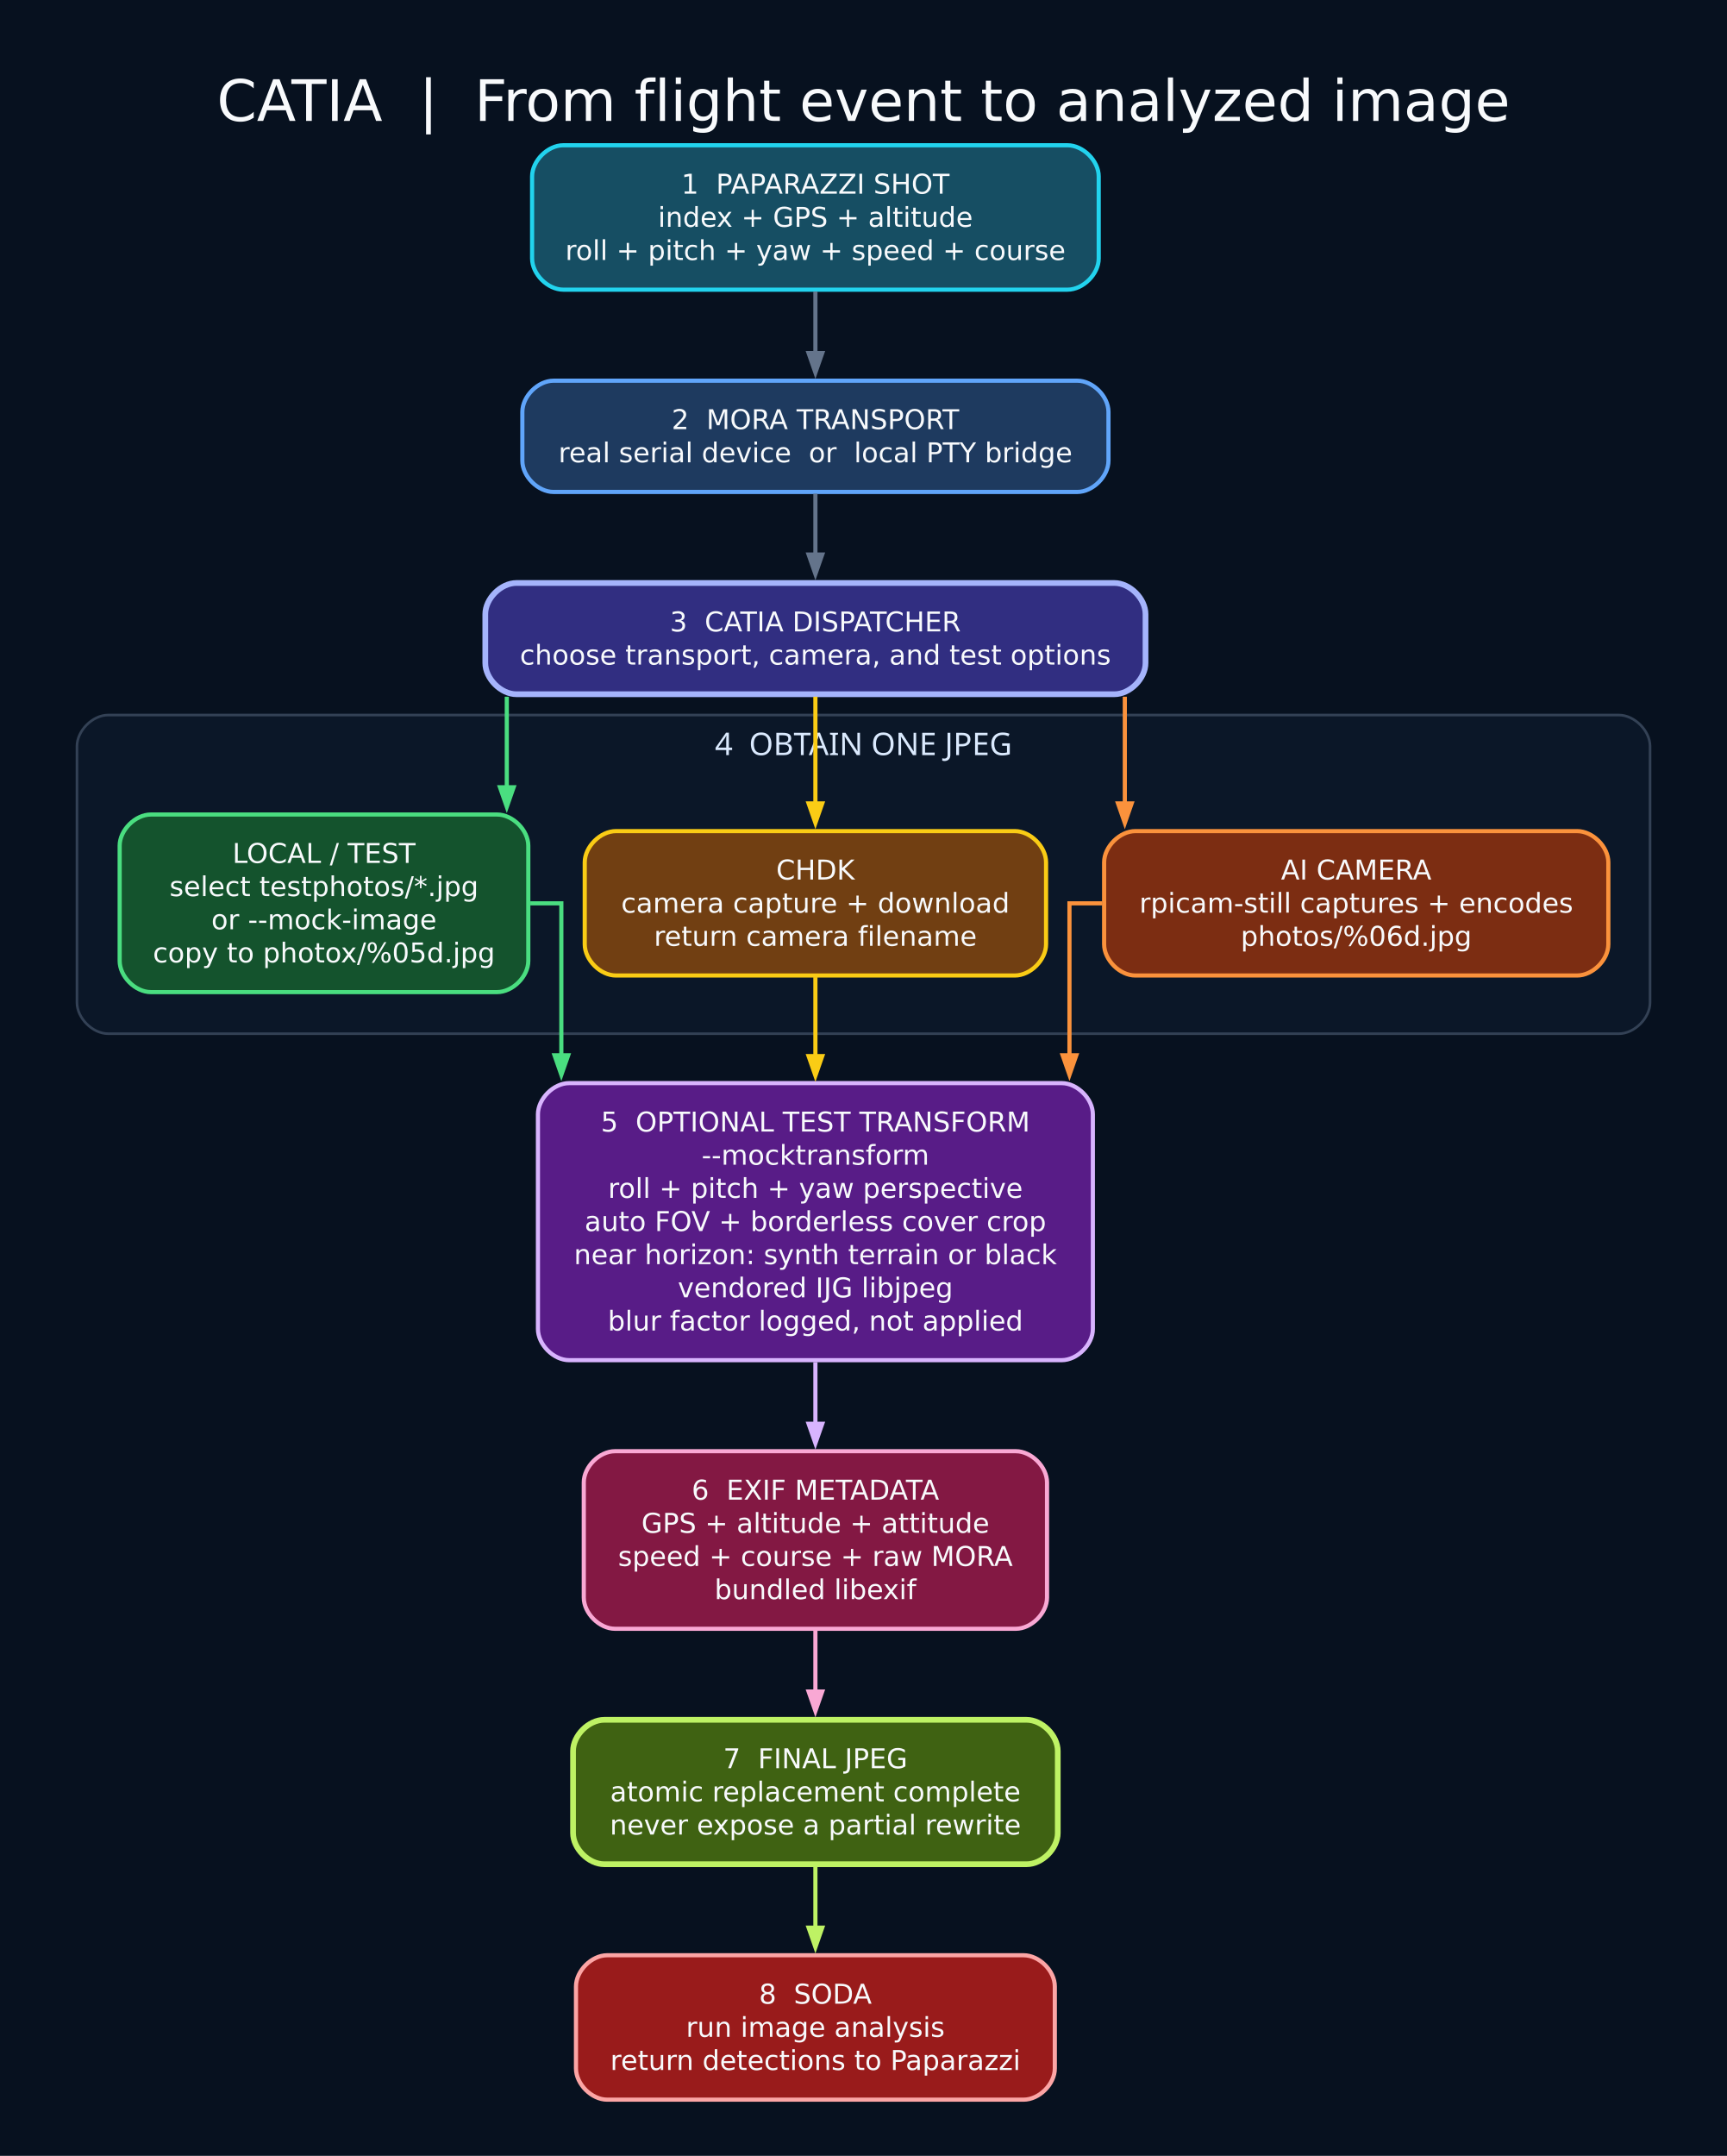
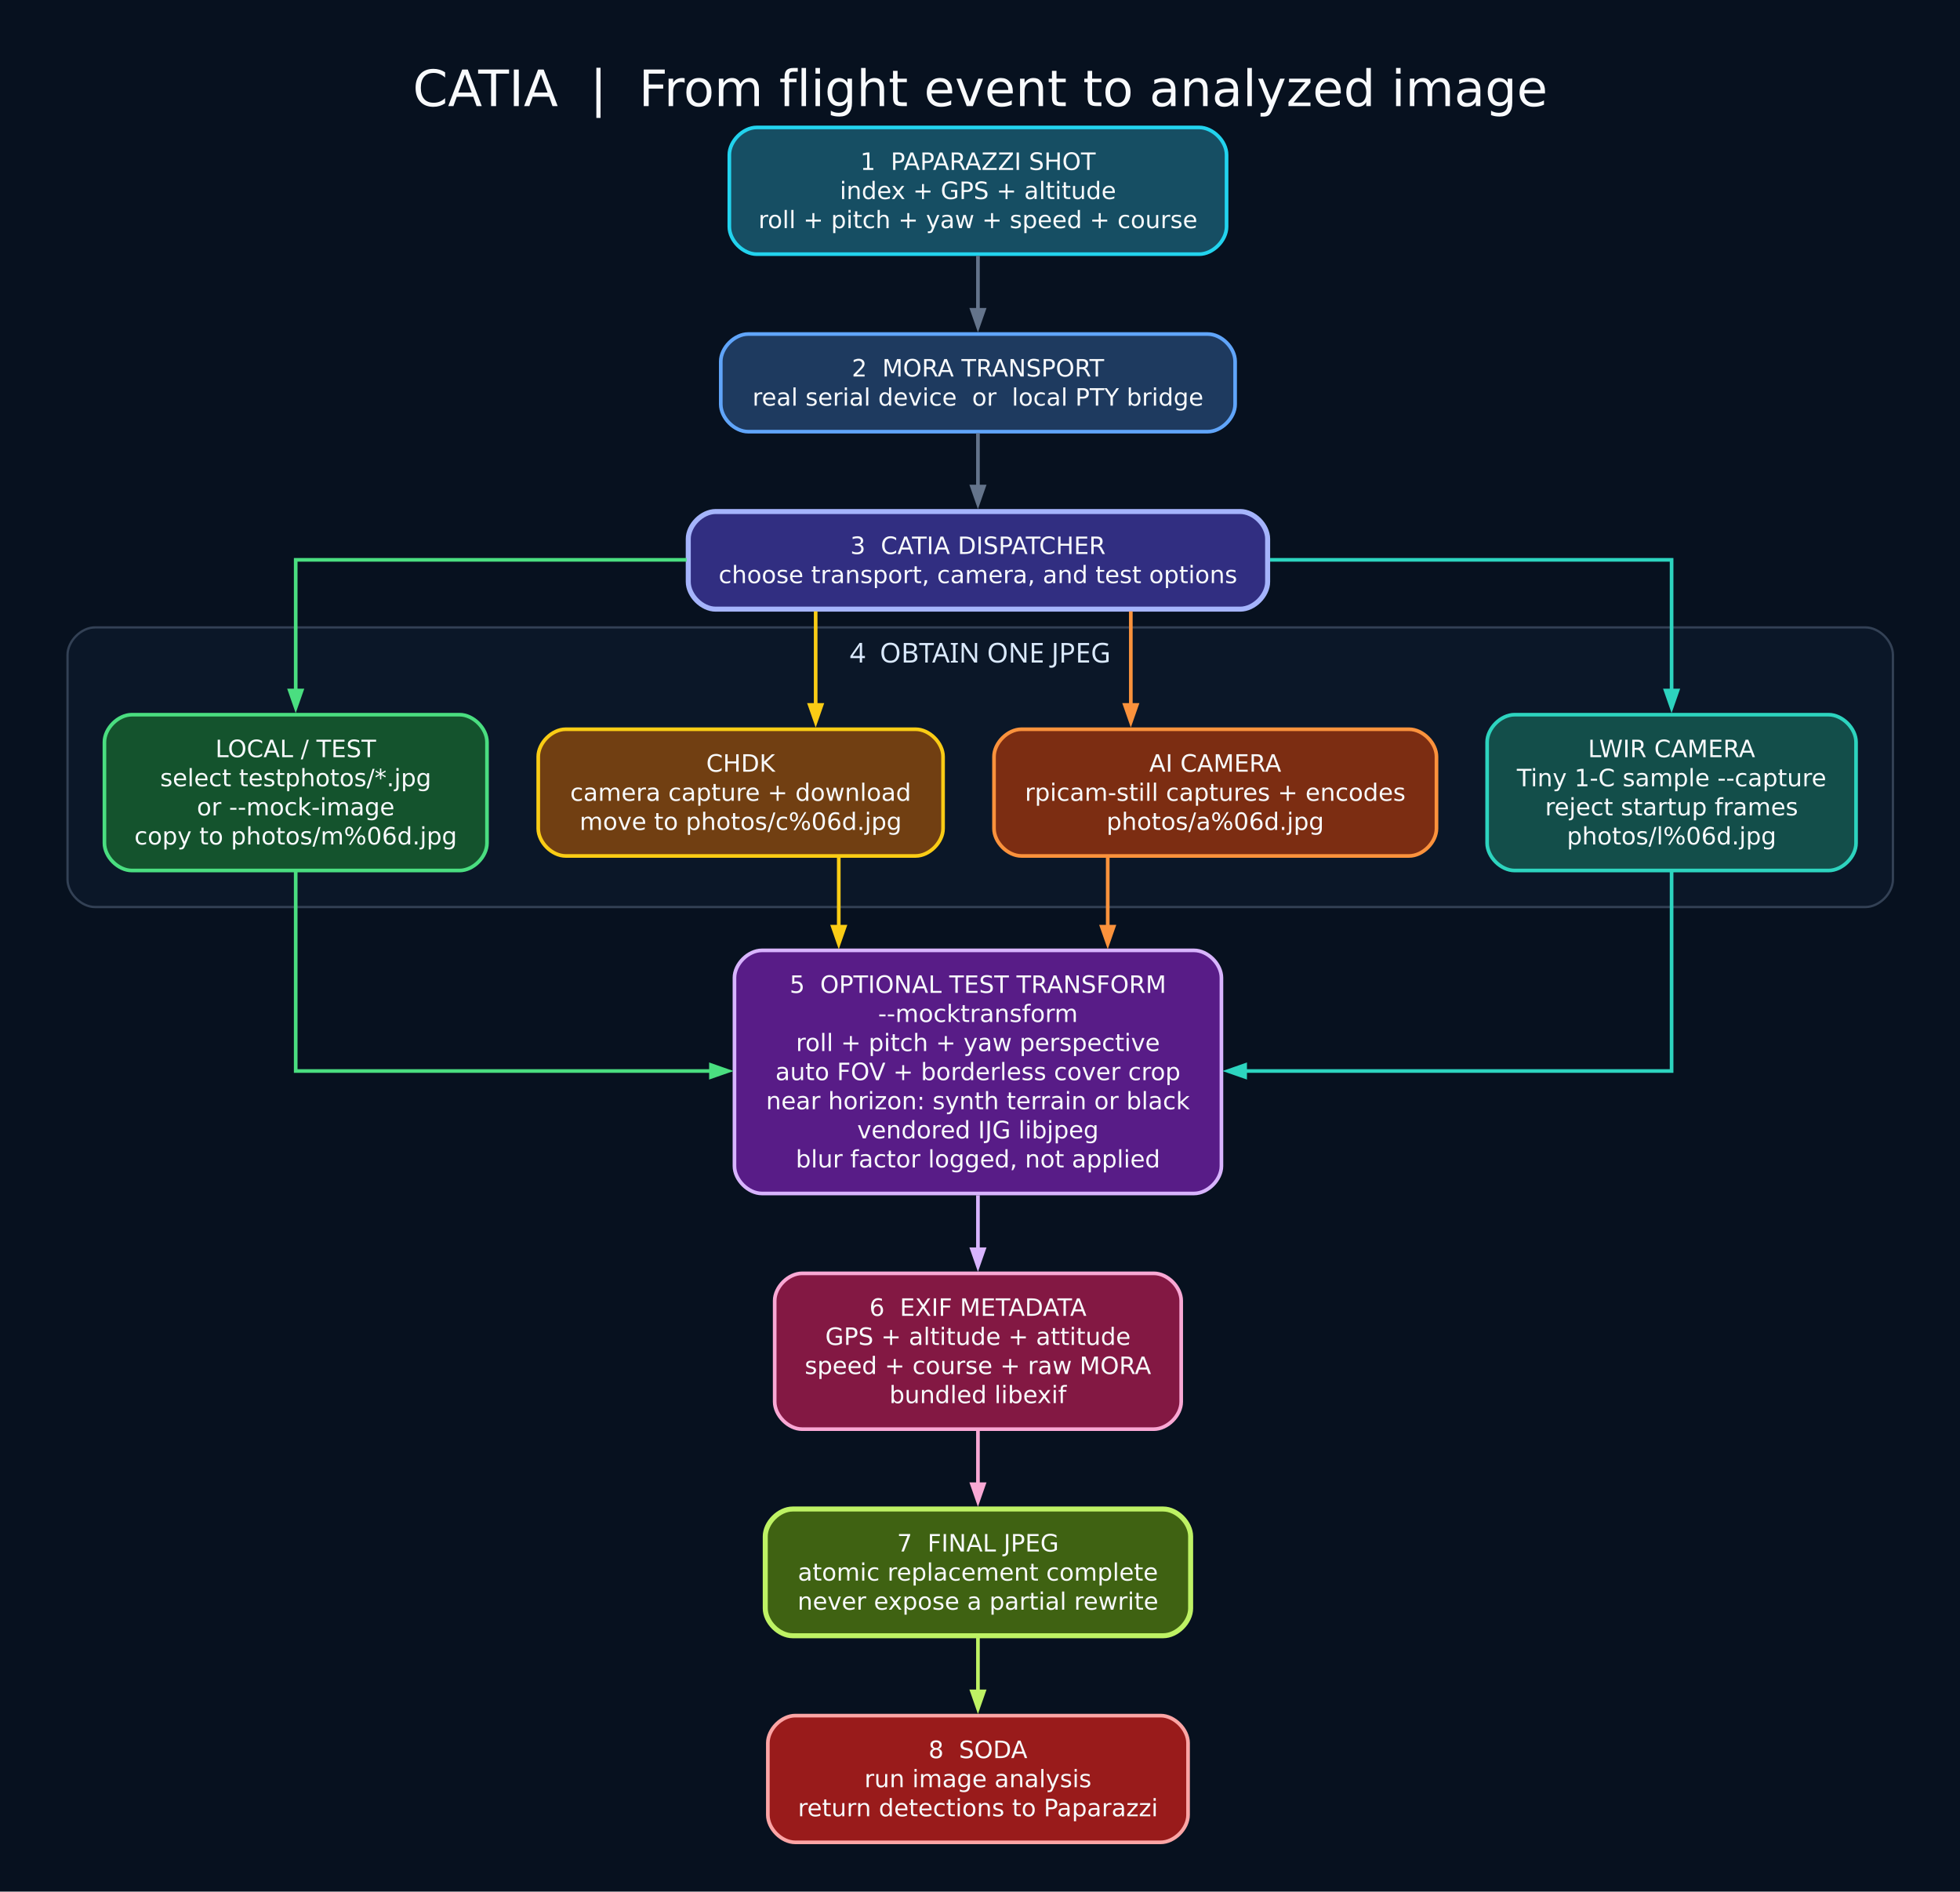
- <svg xmlns="http://www.w3.org/2000/svg" width="664pt" height="829pt" viewBox="0.00 0.00 664.00 829.00">
+ <svg xmlns="http://www.w3.org/2000/svg" width="859pt" height="829pt" viewBox="0.00 0.00 859.00 829.00">
  <g id="graph0" class="graph" transform="scale(1 1) rotate(0) translate(21.6 807.34)">
-     <polygon fill="#07111f" stroke="none" points="-21.6,21.6 -21.6,-807.34 642.6,-807.34 642.6,21.6 -21.6,21.6" />
-     <text xml:space="preserve" text-anchor="middle" x="310.5" y="-760.84" font-family="DejaVu Sans" font-size="22.00" fill="#f8fafc">CATIA  |  From flight event to analyzed image</text>
+     <polygon fill="#07111f" stroke="none" points="-21.6,21.6 -21.6,-807.34 837.6,-807.34 837.6,21.6 -21.6,21.6" />
+     <text xml:space="preserve" text-anchor="middle" x="408" y="-760.84" font-family="DejaVu Sans" font-size="22.00" fill="#f8fafc">CATIA  |  From flight event to analyzed image</text>
    <g id="clust1" class="cluster">
-       <path fill="#0b1728" stroke="#334155" d="M20,-409.87C20,-409.87 601,-409.87 601,-409.87 607,-409.87 613,-415.87 613,-421.87 613,-421.87 613,-520.4 613,-520.4 613,-526.4 607,-532.4 601,-532.4 601,-532.4 20,-532.4 20,-532.4 14,-532.4 8,-526.4 8,-520.4 8,-520.4 8,-421.87 8,-421.87 8,-415.87 14,-409.87 20,-409.87" />
-       <text xml:space="preserve" text-anchor="middle" x="310.5" y="-517" font-family="DejaVu Sans Bold" font-size="12.00" fill="#dbeafe">4  OBTAIN ONE JPEG</text>
+       <path fill="#0b1728" stroke="#334155" d="M20,-409.87C20,-409.87 796,-409.87 796,-409.87 802,-409.87 808,-415.87 808,-421.87 808,-421.87 808,-520.4 808,-520.4 808,-526.4 802,-532.4 796,-532.4 796,-532.4 20,-532.4 20,-532.4 14,-532.4 8,-526.4 8,-520.4 8,-520.4 8,-421.87 8,-421.87 8,-415.87 14,-409.87 20,-409.87" />
+       <text xml:space="preserve" text-anchor="middle" x="408" y="-517" font-family="DejaVu Sans Bold" font-size="12.00" fill="#dbeafe">4  OBTAIN ONE JPEG</text>
    </g>
    <g id="node1" class="node">
-       <path fill="#164e63" stroke="#22d3ee" stroke-width="1.6" d="M388.96,-751.49C388.96,-751.49 195.04,-751.49 195.04,-751.49 189.04,-751.49 183.04,-745.49 183.04,-739.49 183.04,-739.49 183.04,-707.96 183.04,-707.96 183.04,-701.96 189.04,-695.96 195.04,-695.96 195.04,-695.96 388.96,-695.96 388.96,-695.96 394.96,-695.96 400.96,-701.96 400.96,-707.96 400.96,-707.96 400.96,-739.49 400.96,-739.49 400.96,-745.49 394.96,-751.49 388.96,-751.49" />
-       <text xml:space="preserve" text-anchor="middle" x="292" y="-732.87" font-family="DejaVu Sans" font-size="10.50" fill="#f8fafc">1  PAPARAZZI SHOT</text>
-       <text xml:space="preserve" text-anchor="middle" x="292" y="-720.12" font-family="DejaVu Sans" font-size="10.50" fill="#f8fafc">index + GPS + altitude</text>
-       <text xml:space="preserve" text-anchor="middle" x="292" y="-707.37" font-family="DejaVu Sans" font-size="10.50" fill="#f8fafc">roll + pitch + yaw + speed + course</text>
+       <path fill="#164e63" stroke="#22d3ee" stroke-width="1.6" d="M503.96,-751.49C503.96,-751.49 310.04,-751.49 310.04,-751.49 304.04,-751.49 298.04,-745.49 298.04,-739.49 298.04,-739.49 298.04,-707.96 298.04,-707.96 298.04,-701.96 304.04,-695.96 310.04,-695.96 310.04,-695.96 503.96,-695.96 503.96,-695.96 509.96,-695.96 515.96,-701.96 515.96,-707.96 515.96,-707.96 515.96,-739.49 515.96,-739.49 515.96,-745.49 509.96,-751.49 503.96,-751.49" />
+       <text xml:space="preserve" text-anchor="middle" x="407" y="-732.87" font-family="DejaVu Sans" font-size="10.50" fill="#f8fafc">1  PAPARAZZI SHOT</text>
+       <text xml:space="preserve" text-anchor="middle" x="407" y="-720.12" font-family="DejaVu Sans" font-size="10.50" fill="#f8fafc">index + GPS + altitude</text>
+       <text xml:space="preserve" text-anchor="middle" x="407" y="-707.37" font-family="DejaVu Sans" font-size="10.50" fill="#f8fafc">roll + pitch + yaw + speed + course</text>
    </g>
    <g id="node2" class="node">
-       <path fill="#1e3a5f" stroke="#60a5fa" stroke-width="1.6" d="M392.71,-660.96C392.71,-660.96 191.29,-660.96 191.29,-660.96 185.29,-660.96 179.29,-654.96 179.29,-648.96 179.29,-648.96 179.29,-630.18 179.29,-630.18 179.29,-624.18 185.29,-618.18 191.29,-618.18 191.29,-618.18 392.71,-618.18 392.71,-618.18 398.71,-618.18 404.71,-624.18 404.71,-630.18 404.71,-630.18 404.71,-648.96 404.71,-648.96 404.71,-654.96 398.71,-660.96 392.71,-660.96" />
-       <text xml:space="preserve" text-anchor="middle" x="292" y="-642.34" font-family="DejaVu Sans" font-size="10.50" fill="#f8fafc">2  MORA TRANSPORT</text>
-       <text xml:space="preserve" text-anchor="middle" x="292" y="-629.59" font-family="DejaVu Sans" font-size="10.50" fill="#f8fafc">real serial device  or  local PTY bridge</text>
+       <path fill="#1e3a5f" stroke="#60a5fa" stroke-width="1.6" d="M507.71,-660.96C507.71,-660.96 306.29,-660.96 306.29,-660.96 300.29,-660.96 294.29,-654.96 294.29,-648.96 294.29,-648.96 294.29,-630.18 294.29,-630.18 294.29,-624.18 300.29,-618.18 306.29,-618.18 306.29,-618.18 507.71,-618.18 507.71,-618.18 513.71,-618.18 519.71,-624.18 519.71,-630.18 519.71,-630.18 519.71,-648.96 519.71,-648.96 519.71,-654.96 513.71,-660.96 507.71,-660.96" />
+       <text xml:space="preserve" text-anchor="middle" x="407" y="-642.34" font-family="DejaVu Sans" font-size="10.50" fill="#f8fafc">2  MORA TRANSPORT</text>
+       <text xml:space="preserve" text-anchor="middle" x="407" y="-629.59" font-family="DejaVu Sans" font-size="10.50" fill="#f8fafc">real serial device  or  local PTY bridge</text>
    </g>
    <g id="edge1" class="edge">
-       <path fill="none" stroke="#64748b" stroke-width="1.6" d="M292,-695.23C292,-695.23 292,-671.57 292,-671.57" />
-       <polygon fill="#64748b" stroke="#64748b" stroke-width="1.6" points="294.63,-671.57 292,-664.07 289.38,-671.57 294.63,-671.57" />
+       <path fill="none" stroke="#64748b" stroke-width="1.6" d="M407,-695.23C407,-695.23 407,-671.57 407,-671.57" />
+       <polygon fill="#64748b" stroke="#64748b" stroke-width="1.6" points="409.63,-671.57 407,-664.07 404.38,-671.57 409.63,-671.57" />
    </g>
    <g id="node3" class="node">
-       <path fill="#312e81" stroke="#a5b4fc" stroke-width="2.2" d="M406.96,-583.18C406.96,-583.18 177.04,-583.18 177.04,-583.18 171.04,-583.18 165.04,-577.18 165.04,-571.18 165.04,-571.18 165.04,-552.4 165.04,-552.4 165.04,-546.4 171.04,-540.4 177.04,-540.4 177.04,-540.4 406.96,-540.4 406.96,-540.4 412.96,-540.4 418.96,-546.4 418.96,-552.4 418.96,-552.4 418.96,-571.18 418.96,-571.18 418.96,-577.18 412.96,-583.18 406.96,-583.18" />
-       <text xml:space="preserve" text-anchor="middle" x="292" y="-564.56" font-family="DejaVu Sans" font-size="10.50" fill="#f8fafc">3  CATIA DISPATCHER</text>
-       <text xml:space="preserve" text-anchor="middle" x="292" y="-551.81" font-family="DejaVu Sans" font-size="10.50" fill="#f8fafc">choose transport, camera, and test options</text>
+       <path fill="#312e81" stroke="#a5b4fc" stroke-width="2.2" d="M521.96,-583.18C521.96,-583.18 292.04,-583.18 292.04,-583.18 286.04,-583.18 280.04,-577.18 280.04,-571.18 280.04,-571.18 280.04,-552.4 280.04,-552.4 280.04,-546.4 286.04,-540.4 292.04,-540.4 292.04,-540.4 521.96,-540.4 521.96,-540.4 527.96,-540.4 533.96,-546.4 533.96,-552.4 533.96,-552.4 533.96,-571.18 533.96,-571.18 533.96,-577.18 527.96,-583.18 521.96,-583.18" />
+       <text xml:space="preserve" text-anchor="middle" x="407" y="-564.56" font-family="DejaVu Sans" font-size="10.50" fill="#f8fafc">3  CATIA DISPATCHER</text>
+       <text xml:space="preserve" text-anchor="middle" x="407" y="-551.81" font-family="DejaVu Sans" font-size="10.50" fill="#f8fafc">choose transport, camera, and test options</text>
    </g>
    <g id="edge2" class="edge">
-       <path fill="none" stroke="#64748b" stroke-width="1.6" d="M292,-617.49C292,-617.49 292,-594.12 292,-594.12" />
-       <polygon fill="#64748b" stroke="#64748b" stroke-width="1.6" points="294.63,-594.12 292,-586.62 289.38,-594.12 294.63,-594.12" />
+       <path fill="none" stroke="#64748b" stroke-width="1.6" d="M407,-617.49C407,-617.49 407,-594.12 407,-594.12" />
+       <polygon fill="#64748b" stroke="#64748b" stroke-width="1.6" points="409.63,-594.12 407,-586.62 404.38,-594.12 409.63,-594.12" />
    </g>
    <g id="node4" class="node">
-       <path fill="#14532d" stroke="#4ade80" stroke-width="1.6" d="M169.58,-494.15C169.58,-494.15 36.42,-494.15 36.42,-494.15 30.42,-494.15 24.42,-488.15 24.42,-482.15 24.42,-482.15 24.42,-437.87 24.42,-437.87 24.42,-431.87 30.42,-425.87 36.42,-425.87 36.42,-425.87 169.58,-425.87 169.58,-425.87 175.58,-425.87 181.58,-431.87 181.58,-437.87 181.58,-437.87 181.58,-482.15 181.58,-482.15 181.58,-488.15 175.58,-494.15 169.58,-494.15" />
-       <text xml:space="preserve" text-anchor="middle" x="103" y="-475.53" font-family="DejaVu Sans" font-size="10.50" fill="#f8fafc">LOCAL / TEST</text>
-       <text xml:space="preserve" text-anchor="middle" x="103" y="-462.78" font-family="DejaVu Sans" font-size="10.50" fill="#f8fafc">select testphotos/*.jpg</text>
-       <text xml:space="preserve" text-anchor="middle" x="103" y="-450.03" font-family="DejaVu Sans" font-size="10.50" fill="#f8fafc">or --mock-image</text>
-       <text xml:space="preserve" text-anchor="middle" x="103" y="-437.28" font-family="DejaVu Sans" font-size="10.50" fill="#f8fafc">copy to photox/%05d.jpg</text>
+       <path fill="#14532d" stroke="#4ade80" stroke-width="1.6" d="M179.83,-494.15C179.83,-494.15 36.17,-494.15 36.17,-494.15 30.17,-494.15 24.17,-488.15 24.17,-482.15 24.17,-482.15 24.17,-437.87 24.17,-437.87 24.17,-431.87 30.17,-425.87 36.17,-425.87 36.17,-425.87 179.83,-425.87 179.83,-425.87 185.83,-425.87 191.83,-431.87 191.83,-437.87 191.83,-437.87 191.83,-482.15 191.83,-482.15 191.83,-488.15 185.83,-494.15 179.83,-494.15" />
+       <text xml:space="preserve" text-anchor="middle" x="108" y="-475.53" font-family="DejaVu Sans" font-size="10.50" fill="#f8fafc">LOCAL / TEST</text>
+       <text xml:space="preserve" text-anchor="middle" x="108" y="-462.78" font-family="DejaVu Sans" font-size="10.50" fill="#f8fafc">select testphotos/*.jpg</text>
+       <text xml:space="preserve" text-anchor="middle" x="108" y="-450.03" font-family="DejaVu Sans" font-size="10.50" fill="#f8fafc">or --mock-image</text>
+       <text xml:space="preserve" text-anchor="middle" x="108" y="-437.28" font-family="DejaVu Sans" font-size="10.50" fill="#f8fafc">copy to photos/m%06d.jpg</text>
    </g>
    <g id="edge3" class="edge">
-       <path fill="none" stroke="#4ade80" stroke-width="1.6" d="M173.31,-539.45C173.31,-539.45 173.31,-504.62 173.31,-504.62" />
-       <polygon fill="#4ade80" stroke="#4ade80" stroke-width="1.6" points="175.94,-504.62 173.31,-497.12 170.69,-504.62 175.94,-504.62" />
+       <path fill="none" stroke="#4ade80" stroke-width="1.6" d="M279.33,-562C198.06,-562 108,-562 108,-562 108,-562 108,-504.75 108,-504.75" />
+       <polygon fill="#4ade80" stroke="#4ade80" stroke-width="1.6" points="110.63,-504.75 108,-497.25 105.38,-504.75 110.63,-504.75" />
    </g>
    <g id="node5" class="node">
-       <path fill="#713f12" stroke="#facc15" stroke-width="1.6" d="M368.71,-487.77C368.71,-487.77 215.29,-487.77 215.29,-487.77 209.29,-487.77 203.29,-481.77 203.29,-475.77 203.29,-475.77 203.29,-444.25 203.29,-444.25 203.29,-438.25 209.29,-432.25 215.29,-432.25 215.29,-432.25 368.71,-432.25 368.71,-432.25 374.71,-432.25 380.71,-438.25 380.71,-444.25 380.71,-444.25 380.71,-475.77 380.71,-475.77 380.71,-481.77 374.71,-487.77 368.71,-487.77" />
-       <text xml:space="preserve" text-anchor="middle" x="292" y="-469.16" font-family="DejaVu Sans" font-size="10.50" fill="#f8fafc">CHDK</text>
-       <text xml:space="preserve" text-anchor="middle" x="292" y="-456.41" font-family="DejaVu Sans" font-size="10.50" fill="#f8fafc">camera capture + download</text>
-       <text xml:space="preserve" text-anchor="middle" x="292" y="-443.66" font-family="DejaVu Sans" font-size="10.50" fill="#f8fafc">return camera filename</text>
+       <path fill="#713f12" stroke="#facc15" stroke-width="1.6" d="M379.71,-487.77C379.71,-487.77 226.29,-487.77 226.29,-487.77 220.29,-487.77 214.29,-481.77 214.29,-475.77 214.29,-475.77 214.29,-444.25 214.29,-444.25 214.29,-438.25 220.29,-432.25 226.29,-432.25 226.29,-432.25 379.71,-432.25 379.71,-432.25 385.71,-432.25 391.71,-438.25 391.71,-444.25 391.71,-444.25 391.71,-475.77 391.71,-475.77 391.71,-481.77 385.71,-487.77 379.71,-487.77" />
+       <text xml:space="preserve" text-anchor="middle" x="303" y="-469.16" font-family="DejaVu Sans" font-size="10.50" fill="#f8fafc">CHDK</text>
+       <text xml:space="preserve" text-anchor="middle" x="303" y="-456.41" font-family="DejaVu Sans" font-size="10.50" fill="#f8fafc">camera capture + download</text>
+       <text xml:space="preserve" text-anchor="middle" x="303" y="-443.66" font-family="DejaVu Sans" font-size="10.50" fill="#f8fafc">move to photos/c%06d.jpg</text>
    </g>
    <g id="edge4" class="edge">
-       <path fill="none" stroke="#facc15" stroke-width="1.6" d="M292,-539.45C292,-539.45 292,-498.42 292,-498.42" />
-       <polygon fill="#facc15" stroke="#facc15" stroke-width="1.6" points="294.63,-498.42 292,-490.92 289.38,-498.42 294.63,-498.42" />
+       <path fill="none" stroke="#facc15" stroke-width="1.6" d="M335.88,-539.45C335.88,-539.45 335.88,-498.42 335.88,-498.42" />
+       <polygon fill="#facc15" stroke="#facc15" stroke-width="1.6" points="338.5,-498.42 335.88,-490.92 333.25,-498.42 338.5,-498.42" />
    </g>
    <g id="node6" class="node">
-       <path fill="#7c2d12" stroke="#fb923c" stroke-width="1.6" d="M584.96,-487.77C584.96,-487.77 415.04,-487.77 415.04,-487.77 409.04,-487.77 403.04,-481.77 403.04,-475.77 403.04,-475.77 403.04,-444.25 403.04,-444.25 403.04,-438.25 409.04,-432.25 415.04,-432.25 415.04,-432.25 584.96,-432.25 584.96,-432.25 590.96,-432.25 596.96,-438.25 596.96,-444.25 596.96,-444.25 596.96,-475.77 596.96,-475.77 596.96,-481.77 590.96,-487.77 584.96,-487.77" />
-       <text xml:space="preserve" text-anchor="middle" x="500" y="-469.16" font-family="DejaVu Sans" font-size="10.50" fill="#f8fafc">AI CAMERA</text>
-       <text xml:space="preserve" text-anchor="middle" x="500" y="-456.41" font-family="DejaVu Sans" font-size="10.50" fill="#f8fafc">rpicam-still captures + encodes</text>
-       <text xml:space="preserve" text-anchor="middle" x="500" y="-443.66" font-family="DejaVu Sans" font-size="10.50" fill="#f8fafc">photos/%06d.jpg</text>
+       <path fill="#7c2d12" stroke="#fb923c" stroke-width="1.6" d="M595.96,-487.77C595.96,-487.77 426.04,-487.77 426.04,-487.77 420.04,-487.77 414.04,-481.77 414.04,-475.77 414.04,-475.77 414.04,-444.25 414.04,-444.25 414.04,-438.25 420.04,-432.25 426.04,-432.25 426.04,-432.25 595.96,-432.25 595.96,-432.25 601.96,-432.25 607.96,-438.25 607.96,-444.25 607.96,-444.25 607.96,-475.77 607.96,-475.77 607.96,-481.77 601.96,-487.77 595.96,-487.77" />
+       <text xml:space="preserve" text-anchor="middle" x="511" y="-469.16" font-family="DejaVu Sans" font-size="10.50" fill="#f8fafc">AI CAMERA</text>
+       <text xml:space="preserve" text-anchor="middle" x="511" y="-456.41" font-family="DejaVu Sans" font-size="10.50" fill="#f8fafc">rpicam-still captures + encodes</text>
+       <text xml:space="preserve" text-anchor="middle" x="511" y="-443.66" font-family="DejaVu Sans" font-size="10.50" fill="#f8fafc">photos/a%06d.jpg</text>
    </g>
    <g id="edge5" class="edge">
-       <path fill="none" stroke="#fb923c" stroke-width="1.6" d="M411,-539.45C411,-539.45 411,-498.42 411,-498.42" />
-       <polygon fill="#fb923c" stroke="#fb923c" stroke-width="1.6" points="413.63,-498.42 411,-490.92 408.38,-498.42 413.63,-498.42" />
+       <path fill="none" stroke="#fb923c" stroke-width="1.6" d="M474,-539.45C474,-539.45 474,-498.42 474,-498.42" />
+       <polygon fill="#fb923c" stroke="#fb923c" stroke-width="1.6" points="476.63,-498.42 474,-490.92 471.38,-498.42 476.63,-498.42" />
    </g>
    <g id="node7" class="node">
-       <path fill="#581c87" stroke="#d8b4fe" stroke-width="1.6" d="M386.71,-390.87C386.71,-390.87 197.29,-390.87 197.29,-390.87 191.29,-390.87 185.29,-384.87 185.29,-378.87 185.29,-378.87 185.29,-296.34 185.29,-296.34 185.29,-290.34 191.29,-284.34 197.29,-284.34 197.29,-284.34 386.71,-284.34 386.71,-284.34 392.71,-284.34 398.71,-290.34 398.71,-296.34 398.71,-296.34 398.71,-378.87 398.71,-378.87 398.71,-384.87 392.71,-390.87 386.71,-390.87" />
-       <text xml:space="preserve" text-anchor="middle" x="292" y="-372.25" font-family="DejaVu Sans" font-size="10.50" fill="#f8fafc">5  OPTIONAL TEST TRANSFORM</text>
-       <text xml:space="preserve" text-anchor="middle" x="292" y="-359.5" font-family="DejaVu Sans" font-size="10.50" fill="#f8fafc">--mocktransform</text>
-       <text xml:space="preserve" text-anchor="middle" x="292" y="-346.75" font-family="DejaVu Sans" font-size="10.50" fill="#f8fafc">roll + pitch + yaw perspective</text>
-       <text xml:space="preserve" text-anchor="middle" x="292" y="-334" font-family="DejaVu Sans" font-size="10.50" fill="#f8fafc">auto FOV + borderless cover crop</text>
-       <text xml:space="preserve" text-anchor="middle" x="292" y="-321.25" font-family="DejaVu Sans" font-size="10.50" fill="#f8fafc">near horizon: synth terrain or black</text>
-       <text xml:space="preserve" text-anchor="middle" x="292" y="-308.5" font-family="DejaVu Sans" font-size="10.50" fill="#f8fafc">vendored IJG libjpeg</text>
-       <text xml:space="preserve" text-anchor="middle" x="292" y="-295.75" font-family="DejaVu Sans" font-size="10.50" fill="#f8fafc">blur factor logged, not applied</text>
+       <path fill="#134e4a" stroke="#2dd4bf" stroke-width="1.6" d="M779.84,-494.15C779.84,-494.15 642.16,-494.15 642.16,-494.15 636.16,-494.15 630.16,-488.15 630.16,-482.15 630.16,-482.15 630.16,-437.87 630.16,-437.87 630.16,-431.87 636.16,-425.87 642.16,-425.87 642.16,-425.87 779.84,-425.87 779.84,-425.87 785.84,-425.87 791.84,-431.87 791.84,-437.87 791.84,-437.87 791.84,-482.15 791.84,-482.15 791.84,-488.15 785.84,-494.15 779.84,-494.15" />
+       <text xml:space="preserve" text-anchor="middle" x="711" y="-475.53" font-family="DejaVu Sans" font-size="10.50" fill="#f8fafc">LWIR CAMERA</text>
+       <text xml:space="preserve" text-anchor="middle" x="711" y="-462.78" font-family="DejaVu Sans" font-size="10.50" fill="#f8fafc">Tiny 1-C sample --capture</text>
+       <text xml:space="preserve" text-anchor="middle" x="711" y="-450.03" font-family="DejaVu Sans" font-size="10.50" fill="#f8fafc">reject startup frames</text>
+       <text xml:space="preserve" text-anchor="middle" x="711" y="-437.28" font-family="DejaVu Sans" font-size="10.50" fill="#f8fafc">photos/l%06d.jpg</text>
    </g>
    <g id="edge6" class="edge">
-       <path fill="none" stroke="#4ade80" stroke-width="1.6" d="M182.36,-460C189.6,-460 194.29,-460 194.29,-460 194.29,-460 194.29,-401.57 194.29,-401.57" />
-       <polygon fill="#4ade80" stroke="#4ade80" stroke-width="1.6" points="196.92,-401.57 194.29,-394.07 191.67,-401.57 196.92,-401.57" />
+       <path fill="none" stroke="#2dd4bf" stroke-width="1.6" d="M535.04,-562C618.12,-562 711,-562 711,-562 711,-562 711,-504.75 711,-504.75" />
+       <polygon fill="#2dd4bf" stroke="#2dd4bf" stroke-width="1.6" points="713.63,-504.75 711,-497.25 708.38,-504.75 713.63,-504.75" />
+     </g>
+     <g id="node8" class="node">
+       <path fill="#581c87" stroke="#d8b4fe" stroke-width="1.6" d="M501.71,-390.87C501.71,-390.87 312.29,-390.87 312.29,-390.87 306.29,-390.87 300.29,-384.87 300.29,-378.87 300.29,-378.87 300.29,-296.34 300.29,-296.34 300.29,-290.34 306.29,-284.34 312.29,-284.34 312.29,-284.34 501.71,-284.34 501.71,-284.34 507.71,-284.34 513.71,-290.34 513.71,-296.34 513.71,-296.34 513.71,-378.87 513.71,-378.87 513.71,-384.87 507.71,-390.87 501.71,-390.87" />
+       <text xml:space="preserve" text-anchor="middle" x="407" y="-372.25" font-family="DejaVu Sans" font-size="10.50" fill="#f8fafc">5  OPTIONAL TEST TRANSFORM</text>
+       <text xml:space="preserve" text-anchor="middle" x="407" y="-359.5" font-family="DejaVu Sans" font-size="10.50" fill="#f8fafc">--mocktransform</text>
+       <text xml:space="preserve" text-anchor="middle" x="407" y="-346.75" font-family="DejaVu Sans" font-size="10.50" fill="#f8fafc">roll + pitch + yaw perspective</text>
+       <text xml:space="preserve" text-anchor="middle" x="407" y="-334" font-family="DejaVu Sans" font-size="10.50" fill="#f8fafc">auto FOV + borderless cover crop</text>
+       <text xml:space="preserve" text-anchor="middle" x="407" y="-321.25" font-family="DejaVu Sans" font-size="10.50" fill="#f8fafc">near horizon: synth terrain or black</text>
+       <text xml:space="preserve" text-anchor="middle" x="407" y="-308.5" font-family="DejaVu Sans" font-size="10.50" fill="#f8fafc">vendored IJG libjpeg</text>
+       <text xml:space="preserve" text-anchor="middle" x="407" y="-295.75" font-family="DejaVu Sans" font-size="10.50" fill="#f8fafc">blur factor logged, not applied</text>
    </g>
    <g id="edge7" class="edge">
-       <path fill="none" stroke="#facc15" stroke-width="1.6" d="M292,-431.62C292,-431.62 292,-401.26 292,-401.26" />
-       <polygon fill="#facc15" stroke="#facc15" stroke-width="1.6" points="294.63,-401.26 292,-393.76 289.38,-401.26 294.63,-401.26" />
+       <path fill="none" stroke="#4ade80" stroke-width="1.6" d="M108,-425.37C108,-389.3 108,-338 108,-338 108,-338 289.98,-338 289.98,-338" />
+       <polygon fill="#4ade80" stroke="#4ade80" stroke-width="1.6" points="289.98,-340.63 297.48,-338 289.98,-335.38 289.98,-340.63" />
    </g>
    <g id="edge8" class="edge">
-       <path fill="none" stroke="#fb923c" stroke-width="1.6" d="M402.36,-460C394.62,-460 389.71,-460 389.71,-460 389.71,-460 389.71,-401.57 389.71,-401.57" />
-       <polygon fill="#fb923c" stroke="#fb923c" stroke-width="1.6" points="392.34,-401.57 389.71,-394.07 387.09,-401.57 392.34,-401.57" />
-     </g>
-     <g id="node8" class="node">
-       <path fill="#831843" stroke="#f9a8d4" stroke-width="1.6" d="M369.08,-249.34C369.08,-249.34 214.92,-249.34 214.92,-249.34 208.92,-249.34 202.92,-243.34 202.92,-237.34 202.92,-237.34 202.92,-193.06 202.92,-193.06 202.92,-187.06 208.92,-181.06 214.92,-181.06 214.92,-181.06 369.08,-181.06 369.08,-181.06 375.08,-181.06 381.08,-187.06 381.08,-193.06 381.08,-193.06 381.08,-237.34 381.08,-237.34 381.08,-243.34 375.08,-249.34 369.08,-249.34" />
-       <text xml:space="preserve" text-anchor="middle" x="292" y="-230.72" font-family="DejaVu Sans" font-size="10.50" fill="#f8fafc">6  EXIF METADATA</text>
-       <text xml:space="preserve" text-anchor="middle" x="292" y="-217.97" font-family="DejaVu Sans" font-size="10.50" fill="#f8fafc">GPS + altitude + attitude</text>
-       <text xml:space="preserve" text-anchor="middle" x="292" y="-205.22" font-family="DejaVu Sans" font-size="10.50" fill="#f8fafc">speed + course + raw MORA</text>
-       <text xml:space="preserve" text-anchor="middle" x="292" y="-192.47" font-family="DejaVu Sans" font-size="10.50" fill="#f8fafc">bundled libexif</text>
+       <path fill="none" stroke="#facc15" stroke-width="1.6" d="M346,-431.62C346,-431.62 346,-401.26 346,-401.26" />
+       <polygon fill="#facc15" stroke="#facc15" stroke-width="1.6" points="348.63,-401.26 346,-393.76 343.38,-401.26 348.63,-401.26" />
    </g>
    <g id="edge9" class="edge">
-       <path fill="none" stroke="#d8b4fe" stroke-width="1.6" d="M292,-283.56C292,-283.56 292,-259.89 292,-259.89" />
-       <polygon fill="#d8b4fe" stroke="#d8b4fe" stroke-width="1.6" points="294.63,-259.89 292,-252.39 289.38,-259.89 294.63,-259.89" />
+       <path fill="none" stroke="#fb923c" stroke-width="1.6" d="M463.88,-431.62C463.88,-431.62 463.88,-401.26 463.88,-401.26" />
+       <polygon fill="#fb923c" stroke="#fb923c" stroke-width="1.6" points="466.5,-401.26 463.88,-393.76 461.25,-401.26 466.5,-401.26" />
+     </g>
+     <g id="edge10" class="edge">
+       <path fill="none" stroke="#2dd4bf" stroke-width="1.6" d="M711,-425.37C711,-389.3 711,-338 711,-338 711,-338 524.1,-338 524.1,-338" />
+       <polygon fill="#2dd4bf" stroke="#2dd4bf" stroke-width="1.6" points="524.1,-335.38 516.6,-338 524.1,-340.63 524.1,-335.38" />
    </g>
    <g id="node9" class="node">
-       <path fill="#3f6212" stroke="#bef264" stroke-width="2.2" d="M373.21,-146.06C373.21,-146.06 210.79,-146.06 210.79,-146.06 204.79,-146.06 198.79,-140.06 198.79,-134.06 198.79,-134.06 198.79,-102.53 198.79,-102.53 198.79,-96.53 204.79,-90.53 210.79,-90.53 210.79,-90.53 373.21,-90.53 373.21,-90.53 379.21,-90.53 385.21,-96.53 385.21,-102.53 385.21,-102.53 385.21,-134.06 385.21,-134.06 385.21,-140.06 379.21,-146.06 373.21,-146.06" />
-       <text xml:space="preserve" text-anchor="middle" x="292" y="-127.45" font-family="DejaVu Sans" font-size="10.50" fill="#f8fafc">7  FINAL JPEG</text>
-       <text xml:space="preserve" text-anchor="middle" x="292" y="-114.7" font-family="DejaVu Sans" font-size="10.50" fill="#f8fafc">atomic replacement complete</text>
-       <text xml:space="preserve" text-anchor="middle" x="292" y="-101.95" font-family="DejaVu Sans" font-size="10.50" fill="#f8fafc">never expose a partial rewrite</text>
+       <path fill="#831843" stroke="#f9a8d4" stroke-width="1.6" d="M484.08,-249.34C484.08,-249.34 329.92,-249.34 329.92,-249.34 323.92,-249.34 317.92,-243.34 317.92,-237.34 317.92,-237.34 317.92,-193.06 317.92,-193.06 317.92,-187.06 323.92,-181.06 329.92,-181.06 329.92,-181.06 484.08,-181.06 484.08,-181.06 490.08,-181.06 496.08,-187.06 496.08,-193.06 496.08,-193.06 496.08,-237.34 496.08,-237.34 496.08,-243.34 490.08,-249.34 484.08,-249.34" />
+       <text xml:space="preserve" text-anchor="middle" x="407" y="-230.72" font-family="DejaVu Sans" font-size="10.50" fill="#f8fafc">6  EXIF METADATA</text>
+       <text xml:space="preserve" text-anchor="middle" x="407" y="-217.97" font-family="DejaVu Sans" font-size="10.50" fill="#f8fafc">GPS + altitude + attitude</text>
+       <text xml:space="preserve" text-anchor="middle" x="407" y="-205.22" font-family="DejaVu Sans" font-size="10.50" fill="#f8fafc">speed + course + raw MORA</text>
+       <text xml:space="preserve" text-anchor="middle" x="407" y="-192.47" font-family="DejaVu Sans" font-size="10.50" fill="#f8fafc">bundled libexif</text>
    </g>
-     <g id="edge10" class="edge">
-       <path fill="none" stroke="#f9a8d4" stroke-width="1.6" d="M292,-180.49C292,-180.49 292,-156.94 292,-156.94" />
-       <polygon fill="#f9a8d4" stroke="#f9a8d4" stroke-width="1.6" points="294.63,-156.94 292,-149.44 289.38,-156.94 294.63,-156.94" />
+     <g id="edge11" class="edge">
+       <path fill="none" stroke="#d8b4fe" stroke-width="1.6" d="M407,-283.56C407,-283.56 407,-259.89 407,-259.89" />
+       <polygon fill="#d8b4fe" stroke="#d8b4fe" stroke-width="1.6" points="409.63,-259.89 407,-252.39 404.38,-259.89 409.63,-259.89" />
    </g>
    <g id="node10" class="node">
-       <path fill="#991b1b" stroke="#fca5a5" stroke-width="1.6" d="M372.08,-55.53C372.08,-55.53 211.92,-55.53 211.92,-55.53 205.92,-55.53 199.92,-49.53 199.92,-43.53 199.92,-43.53 199.92,-12 199.92,-12 199.92,-6 205.92,0 211.92,0 211.92,0 372.08,0 372.08,0 378.08,0 384.08,-6 384.08,-12 384.08,-12 384.08,-43.53 384.08,-43.53 384.08,-49.53 378.08,-55.53 372.08,-55.53" />
-       <text xml:space="preserve" text-anchor="middle" x="292" y="-36.91" font-family="DejaVu Sans" font-size="10.50" fill="#f8fafc">8  SODA</text>
-       <text xml:space="preserve" text-anchor="middle" x="292" y="-24.16" font-family="DejaVu Sans" font-size="10.50" fill="#f8fafc">run image analysis</text>
-       <text xml:space="preserve" text-anchor="middle" x="292" y="-11.42" font-family="DejaVu Sans" font-size="10.50" fill="#f8fafc">return detections to Paparazzi</text>
+       <path fill="#3f6212" stroke="#bef264" stroke-width="2.2" d="M488.21,-146.06C488.21,-146.06 325.79,-146.06 325.79,-146.06 319.79,-146.06 313.79,-140.06 313.79,-134.06 313.79,-134.06 313.79,-102.53 313.79,-102.53 313.79,-96.53 319.79,-90.53 325.79,-90.53 325.79,-90.53 488.21,-90.53 488.21,-90.53 494.21,-90.53 500.21,-96.53 500.21,-102.53 500.21,-102.53 500.21,-134.06 500.21,-134.06 500.21,-140.06 494.21,-146.06 488.21,-146.06" />
+       <text xml:space="preserve" text-anchor="middle" x="407" y="-127.45" font-family="DejaVu Sans" font-size="10.50" fill="#f8fafc">7  FINAL JPEG</text>
+       <text xml:space="preserve" text-anchor="middle" x="407" y="-114.7" font-family="DejaVu Sans" font-size="10.50" fill="#f8fafc">atomic replacement complete</text>
+       <text xml:space="preserve" text-anchor="middle" x="407" y="-101.95" font-family="DejaVu Sans" font-size="10.50" fill="#f8fafc">never expose a partial rewrite</text>
    </g>
-     <g id="edge11" class="edge">
-       <path fill="none" stroke="#bef264" stroke-width="1.6" d="M292,-89.65C292,-89.65 292,-66.14 292,-66.14" />
-       <polygon fill="#bef264" stroke="#bef264" stroke-width="1.6" points="294.63,-66.14 292,-58.64 289.38,-66.14 294.63,-66.14" />
+     <g id="edge12" class="edge">
+       <path fill="none" stroke="#f9a8d4" stroke-width="1.6" d="M407,-180.49C407,-180.49 407,-156.94 407,-156.94" />
+       <polygon fill="#f9a8d4" stroke="#f9a8d4" stroke-width="1.6" points="409.63,-156.94 407,-149.44 404.38,-156.94 409.63,-156.94" />
+     </g>
+     <g id="node11" class="node">
+       <path fill="#991b1b" stroke="#fca5a5" stroke-width="1.6" d="M487.08,-55.53C487.08,-55.53 326.92,-55.53 326.92,-55.53 320.92,-55.53 314.92,-49.53 314.92,-43.53 314.92,-43.53 314.92,-12 314.92,-12 314.92,-6 320.92,0 326.92,0 326.92,0 487.08,0 487.08,0 493.08,0 499.08,-6 499.08,-12 499.08,-12 499.08,-43.53 499.08,-43.53 499.08,-49.53 493.08,-55.53 487.08,-55.53" />
+       <text xml:space="preserve" text-anchor="middle" x="407" y="-36.91" font-family="DejaVu Sans" font-size="10.50" fill="#f8fafc">8  SODA</text>
+       <text xml:space="preserve" text-anchor="middle" x="407" y="-24.16" font-family="DejaVu Sans" font-size="10.50" fill="#f8fafc">run image analysis</text>
+       <text xml:space="preserve" text-anchor="middle" x="407" y="-11.42" font-family="DejaVu Sans" font-size="10.50" fill="#f8fafc">return detections to Paparazzi</text>
+     </g>
+     <g id="edge13" class="edge">
+       <path fill="none" stroke="#bef264" stroke-width="1.6" d="M407,-89.65C407,-89.65 407,-66.14 407,-66.14" />
+       <polygon fill="#bef264" stroke="#bef264" stroke-width="1.6" points="409.63,-66.14 407,-58.64 404.38,-66.14 409.63,-66.14" />
    </g>
  </g>
</svg>
